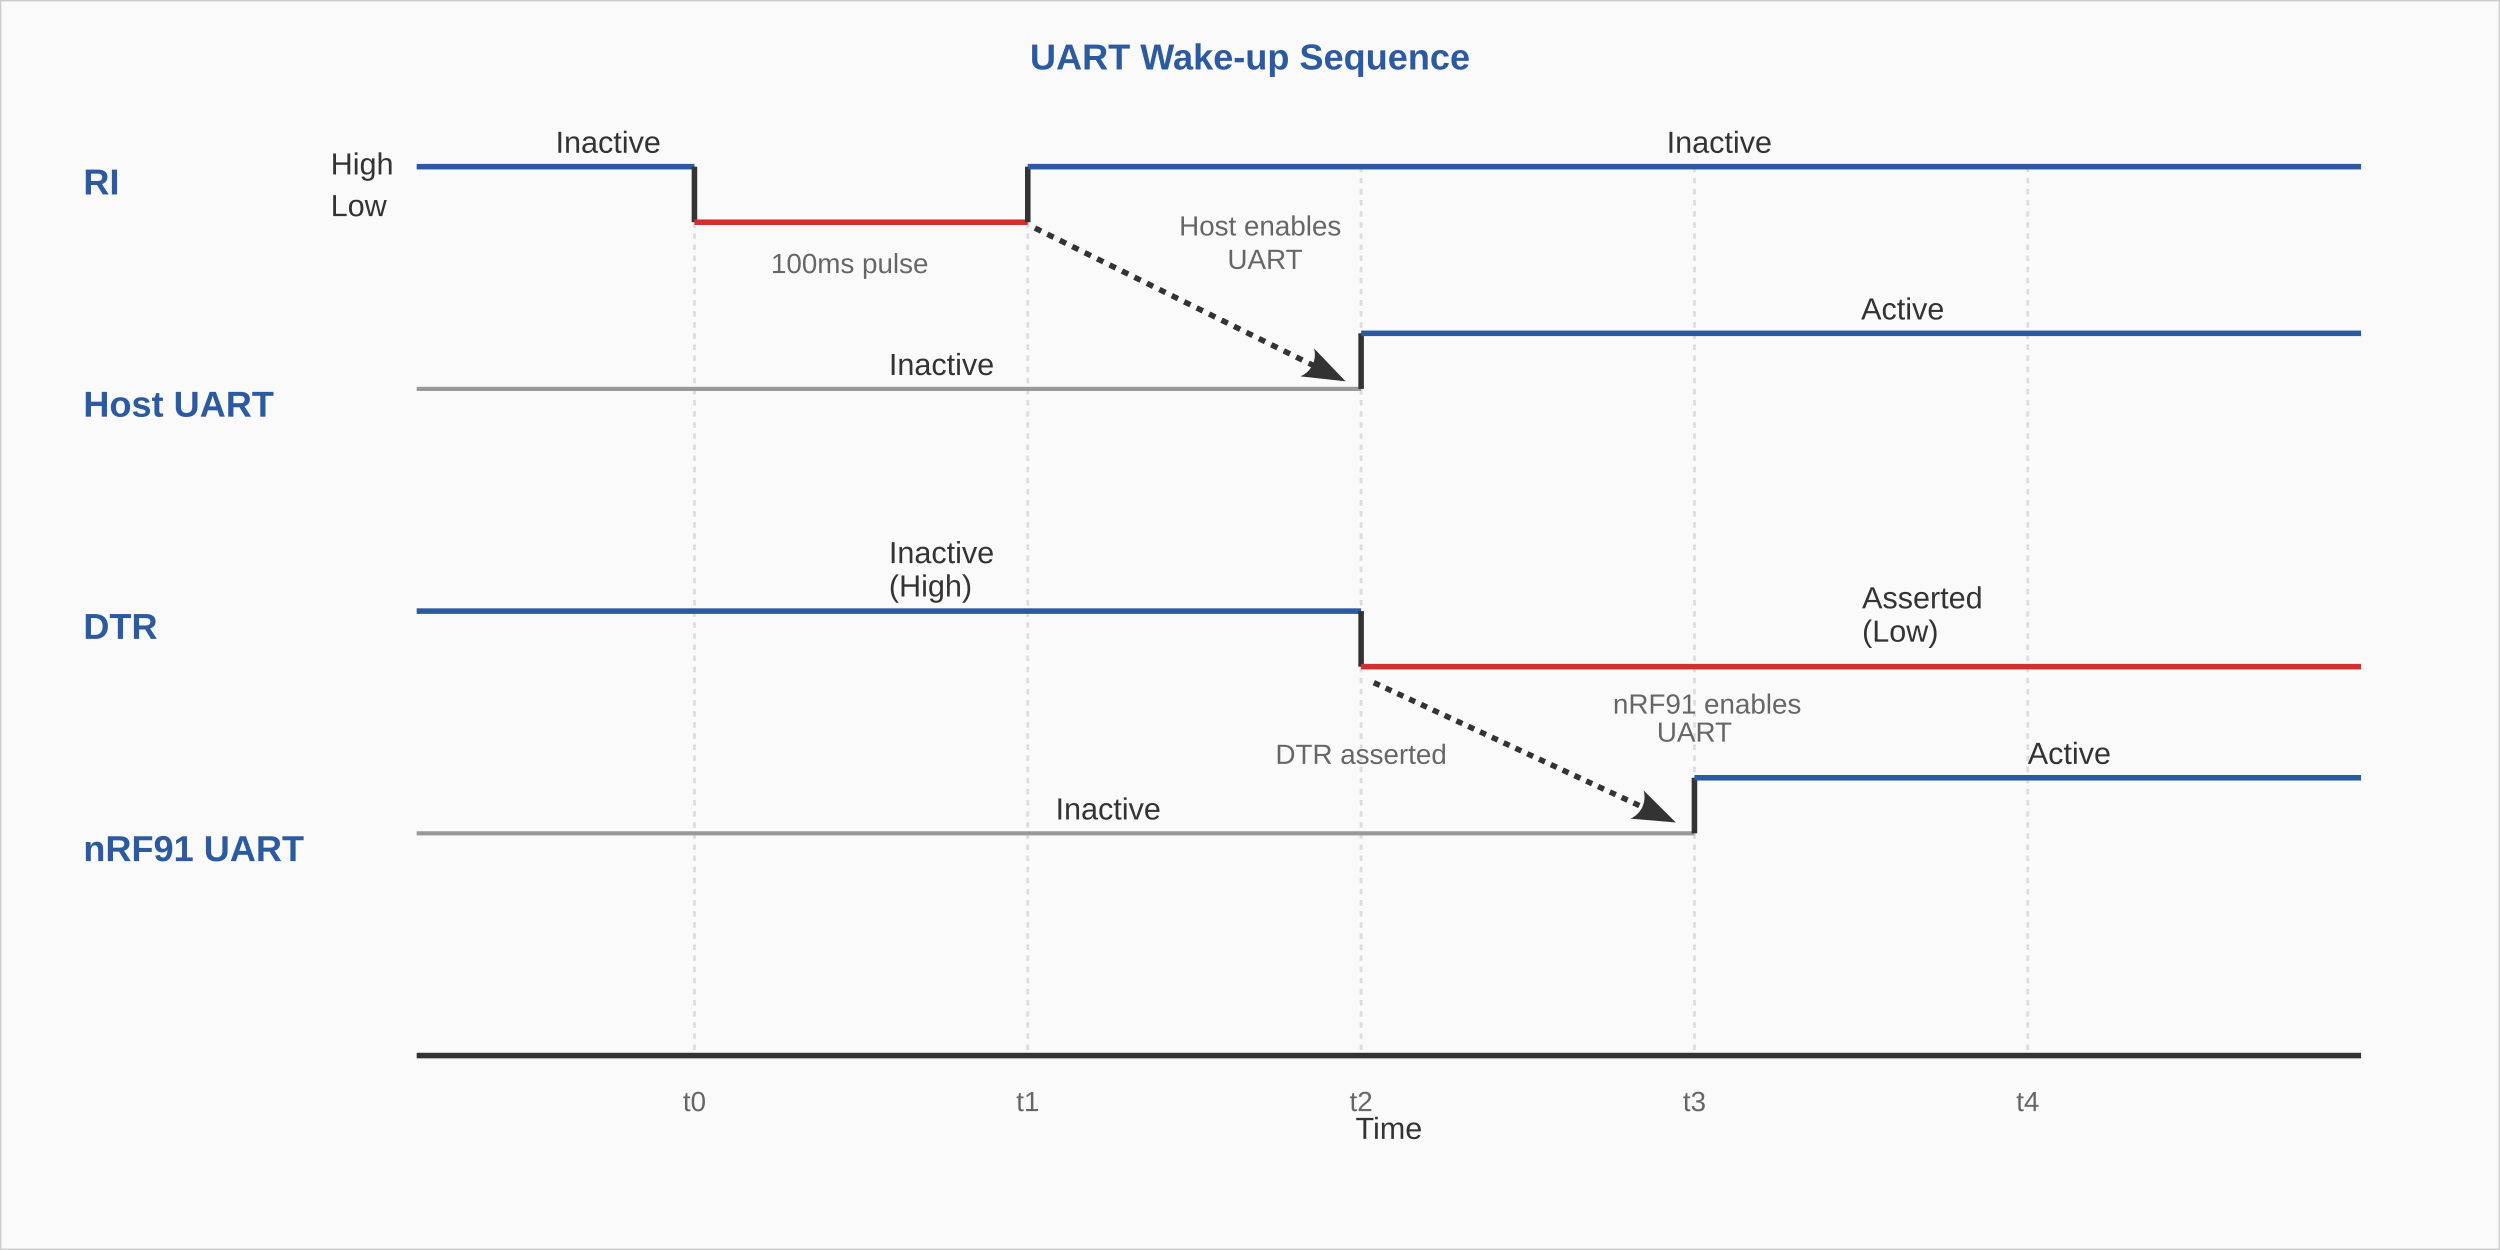
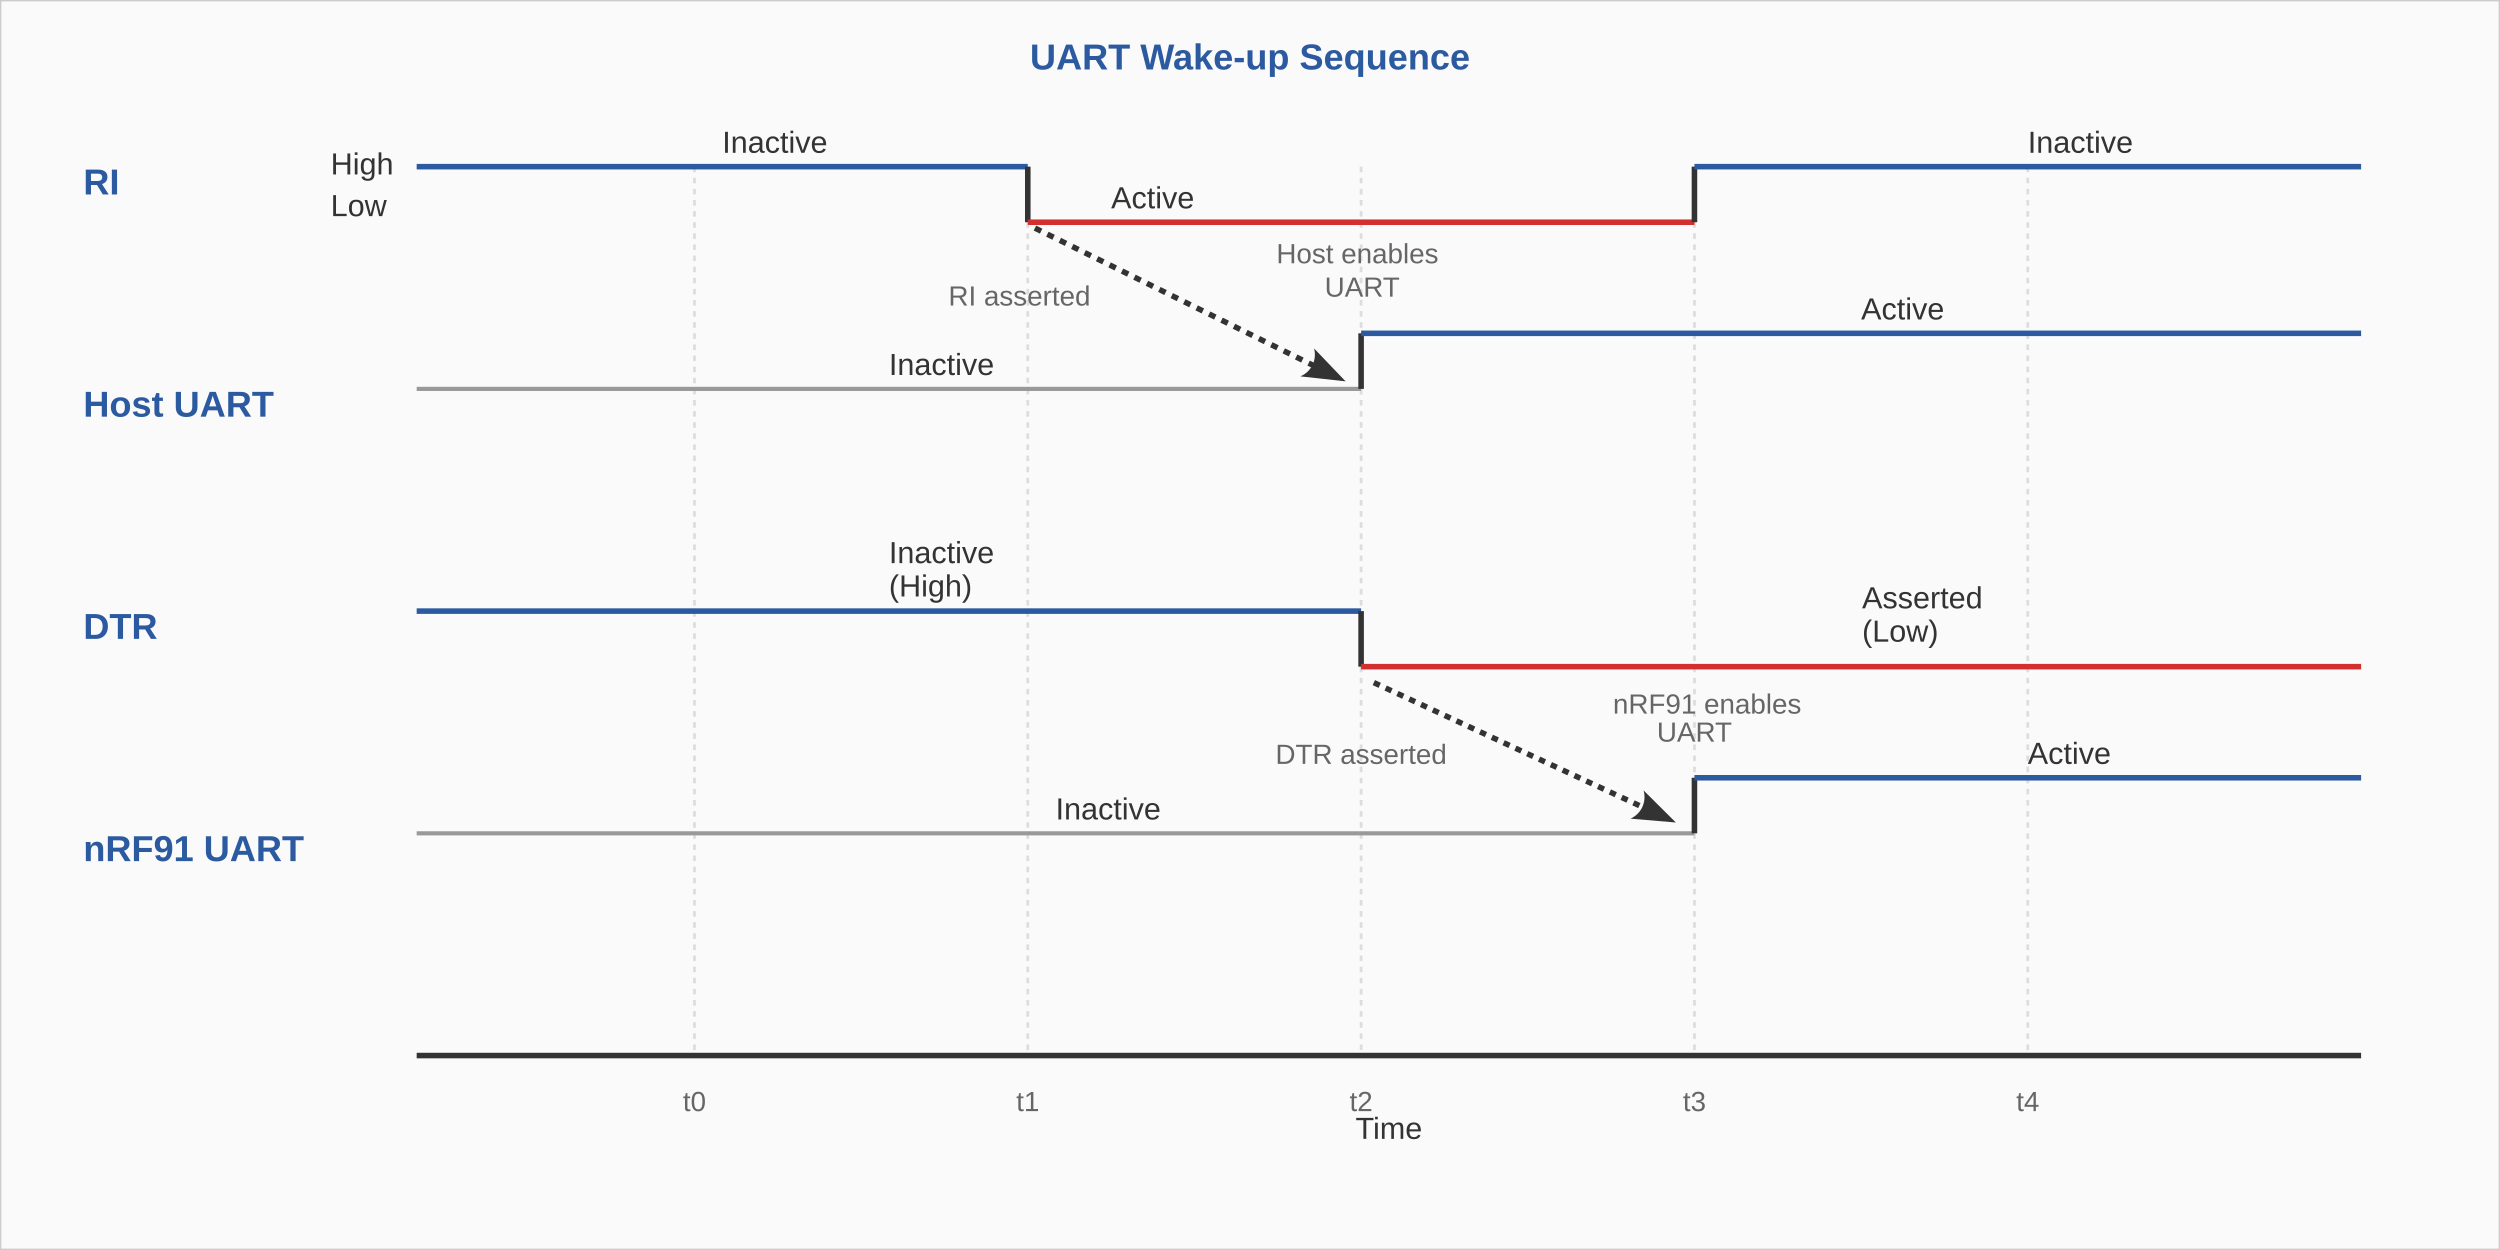
<svg xmlns="http://www.w3.org/2000/svg" width="900" height="450" version="1.1" id="svg128">
  <defs id="defs4">
    <marker style="overflow:visible" id="marker5779" refX="0" refY="0" orient="auto-start-reverse" markerWidth="7.7" markerHeight="5.6" viewBox="0 0 7.7 5.6" preserveAspectRatio="xMidYMid">
      <path transform="scale(0.7)" d="M -2,-4 9,0 -2,4 c 2,-2.33 2,-5.66 0,-8 z" style="fill:context-stroke;fill-rule:evenodd;stroke:none" id="path5777" />
    </marker>
    <marker style="overflow:visible" id="Arrow2" refX="0" refY="0" orient="auto-start-reverse" markerWidth="7.7" markerHeight="5.6" viewBox="0 0 7.7 5.6" preserveAspectRatio="xMidYMid">
      <path transform="scale(0.7)" d="M -2,-4 9,0 -2,4 c 2,-2.33 2,-5.66 0,-8 z" style="fill:context-stroke;fill-rule:evenodd;stroke:none" id="arrow2L" />
    </marker>
    <style id="style2">
      .signal-line { stroke: #333; stroke-width: 2; fill: none; }
      .signal-label { font-family: Arial, sans-serif; font-size: 11px; fill: #333; }
      .signal-name { font-family: Arial, sans-serif; font-size: 13px; font-weight: bold; fill: #2c5aa0; }
      .timing-label { font-family: Arial, sans-serif; font-size: 10px; fill: #666; }
      .grid-line { stroke: #ddd; stroke-width: 1; stroke-dasharray: 2,2; }
      .inactive { stroke: #999; stroke-width: 1.5; }
      .active { stroke: #2c5aa0; stroke-width: 2; }
      .arrow { fill: #333; }
      .high { stroke: #2c5aa0; stroke-width: 2; }
      .low { stroke: #d32f2f; stroke-width: 2; }
    </style>
  </defs>
  <rect x="0" y="0" width="900" height="450" fill="#fafafa" stroke="#ccc" stroke-width="1" id="rect6" />
  <text x="450" y="25" text-anchor="middle" class="signal-name" font-size="16" id="text8">UART Wake-up Sequence</text>
  <text x="30" y="70" class="signal-name" id="text10">RI</text>
  <text x="30" y="150" class="signal-name" id="text12">Host UART</text>
  <text x="30" y="230" class="signal-name" id="text14">DTR</text>
  <text x="30" y="310" class="signal-name" id="text16">nRF91 UART</text>
  <g id="g4603" transform="translate(-0.9570778,12.81801)">
    <text x="120" y="50" class="signal-label" fill="#2c5aa0" id="text18">High</text>
    <text x="120" y="50" class="signal-label" dy="15" fill="#d32f2f" id="text20">Low</text>
  </g>
  <line x1="150" y1="380" x2="850" y2="380" class="signal-line" stroke-width="2" id="line22" />
  <text x="500" y="410" text-anchor="middle" class="signal-label" font-size="12" id="text24">Time</text>
  <line x1="250" y1="60" x2="250" y2="380" class="grid-line" id="line26" />
  <line x1="370" y1="60" x2="370" y2="380" class="grid-line" id="line28" />
  <line x1="490" y1="60" x2="490" y2="380" class="grid-line" id="line30" />
  <line x1="610" y1="60" x2="610" y2="380" class="grid-line" id="line32" />
  <line x1="730" y1="60" x2="730" y2="380" class="grid-line" id="line34" />
  <text x="250" y="400" text-anchor="middle" class="timing-label" id="text36">t0</text>
  <text x="370" y="400" text-anchor="middle" class="timing-label" id="text38">t1</text>
  <text x="490" y="400" text-anchor="middle" class="timing-label" id="text40">t2</text>
  <text x="610" y="400" text-anchor="middle" class="timing-label" id="text42">t3</text>
  <text x="730" y="400" text-anchor="middle" class="timing-label" id="text44">t4</text>
-   <line x1="150" y1="60" x2="250" y2="60" class="high" id="line46" />
-   <line x1="250" y1="60" x2="250" y2="80" class="signal-line" stroke-width="2" id="line48" />
-   <line x1="250" y1="80" x2="370" y2="80" class="low" id="line50" />
-   <line x1="370" y1="80" x2="370" y2="60" class="signal-line" stroke-width="2" id="line52" />
-   <line x1="370" y1="60" x2="850" y2="60" class="high" id="line54" />
-   <text x="200" y="55" class="signal-label" id="text56">Inactive</text>
-   <text x="600" y="55" class="signal-label" id="text60">Inactive</text>
+   <line x1="150" y1="60" x2="370" y2="60" class="high" id="line46" />
+   <line x1="370" y1="60" x2="370" y2="80" class="signal-line" stroke-width="2" id="line48" />
+   <line x1="370" y1="80" x2="610" y2="80" class="low" id="line50" />
+   <line x1="610" y1="80" x2="610" y2="60" class="signal-line" stroke-width="2" id="line52" />
+   <line x1="610" y1="60" x2="850" y2="60" class="high" id="line54" />
+   <text x="260" y="55" class="signal-label" id="text56">Inactive</text>
+   <text x="400" y="75" class="signal-label" id="text58">Active</text>
+   <text x="730" y="55" class="signal-label" id="text60">Inactive</text>
  <line x1="150" y1="140" x2="490" y2="140" class="inactive" id="line62" />
  <line x1="490" y1="140" x2="490" y2="120" class="signal-line" stroke-width="2" id="line64" />
  <line x1="490" y1="120" x2="850" y2="120" class="active" id="line66" />
  <text x="320" y="135" class="signal-label" id="text68">Inactive</text>
  <text x="670" y="115" class="signal-label" id="text70">Active</text>
  <line x1="150" y1="220" x2="490" y2="220" class="high" id="line72" />
  <line x1="490" y1="220" x2="490" y2="240" class="signal-line" stroke-width="2" id="line74" />
  <line x1="490" y1="240" x2="850" y2="240" class="low" id="line76" />
  <text x="320" y="202.731" class="signal-label" id="text78">Inactive</text>
  <text x="320" y="202.731" class="signal-label" dy="12" id="text80">(High)</text>
  <text x="670.345" y="218.995" class="signal-label" id="text82">Asserted</text>
  <text x="670.345" y="218.995" class="signal-label" dy="12" id="text84">(Low)</text>
  <line x1="150" y1="300" x2="610" y2="300" class="inactive" id="line86" />
  <line x1="610" y1="300" x2="610" y2="280" class="signal-line" stroke-width="2" id="line88" />
  <line x1="610" y1="280" x2="850" y2="280" class="active" id="line90" />
  <text x="380" y="295" class="signal-label" id="text92">Inactive</text>
  <text x="730" y="275" class="signal-label" id="text94">Active</text>
-   <text x="305.889" y="98.316" text-anchor="middle" class="timing-label" id="text98">100ms pulse</text>
-   <text x="453.678" y="84.776" text-anchor="middle" class="timing-label" id="text102">Host enables</text>
-   <text x="455.398" y="84.806" text-anchor="middle" class="timing-label" dy="12" id="text104">UART</text>
+   <text x="367" y="110" text-anchor="middle" class="timing-label" id="text98">RI asserted</text>
+   <text x="488.678" y="94.776" text-anchor="middle" class="timing-label" id="text102">Host enables</text>
+   <text x="490.398" y="94.806" text-anchor="middle" class="timing-label" dy="12" id="text104">UART</text>
  <text x="490" y="275" text-anchor="middle" class="timing-label" id="text108">DTR asserted</text>
  <text x="614.573" y="256.898" text-anchor="middle" class="timing-label" id="text112">nRF91 enables</text>
  <text x="610" y="255" text-anchor="middle" class="timing-label" dy="12" id="text114">UART</text>
  <path d="M 372.574,82.107 473.115,131.713" class="signal-line" stroke-width="1" stroke-dasharray="2.497, 2.497" fill="none" stroke="#666" id="path116" style="marker-end:url(#Arrow2)" />
  <path d="m 494.578,245.736 97.301,45.074" class="signal-line" stroke-width="1" stroke-dasharray="2.341, 2.341" fill="none" stroke="#666" id="path120" style="marker-end:url(#marker5779)" />
</svg>
